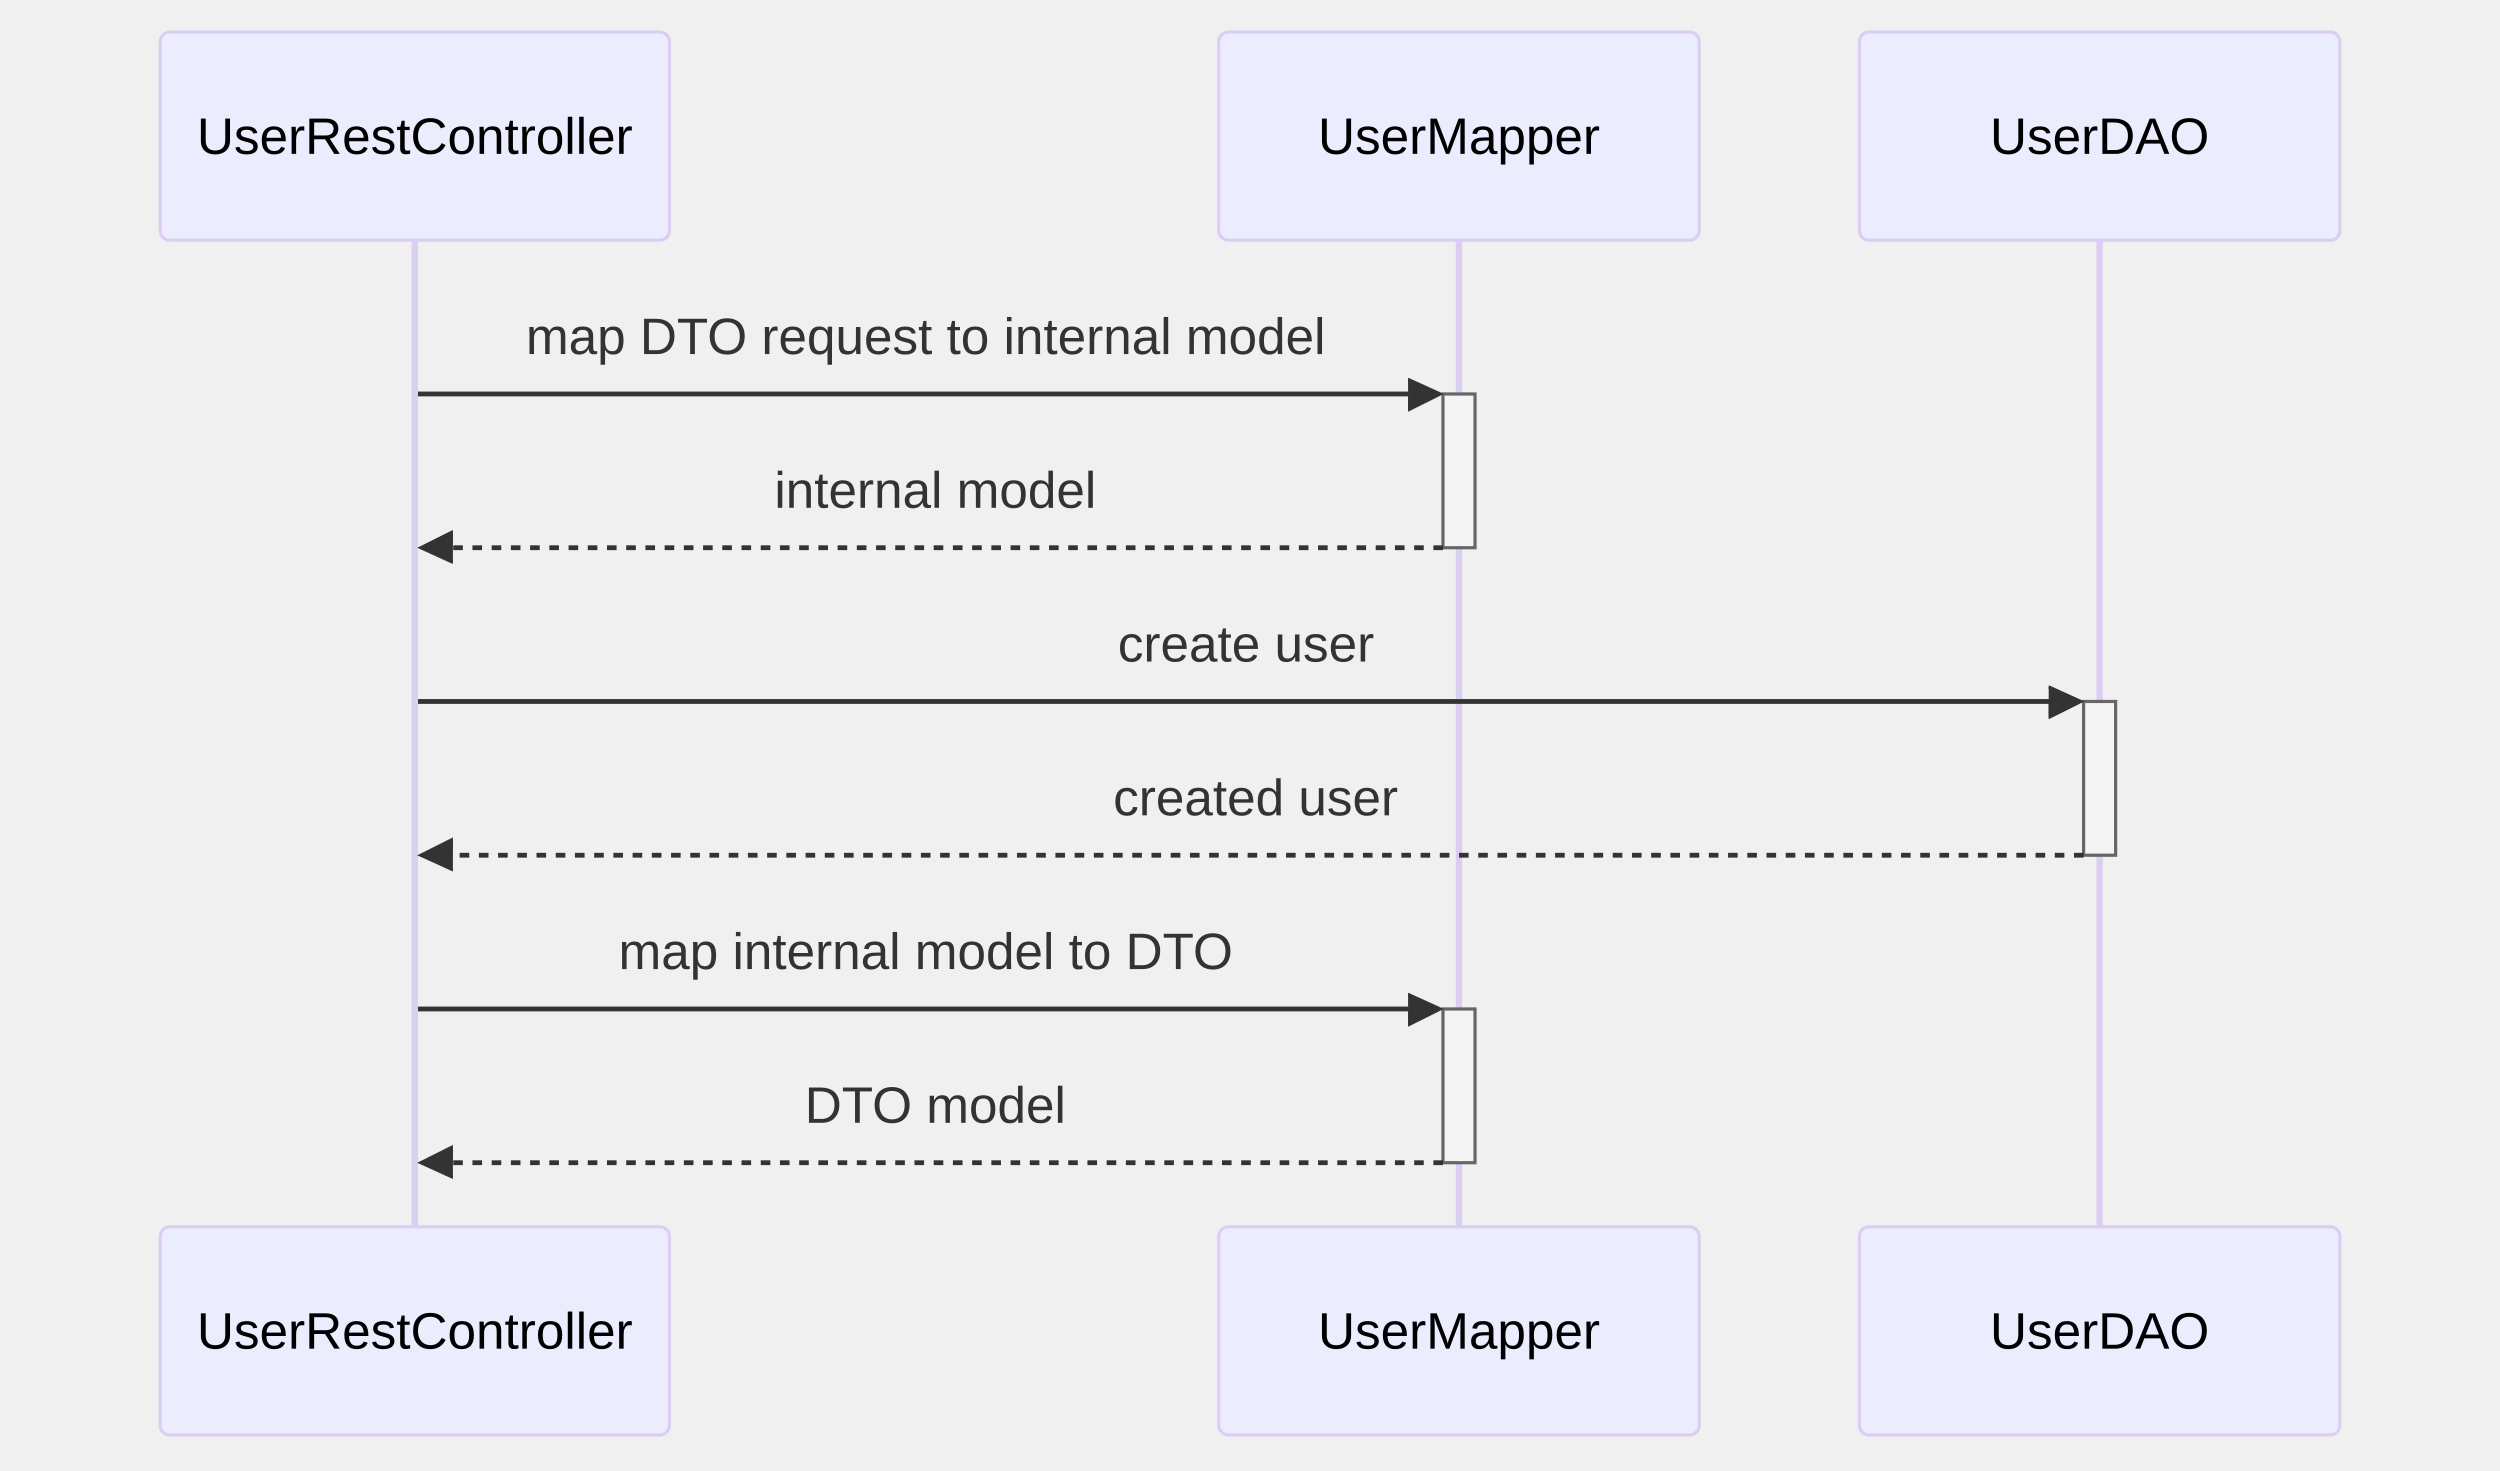
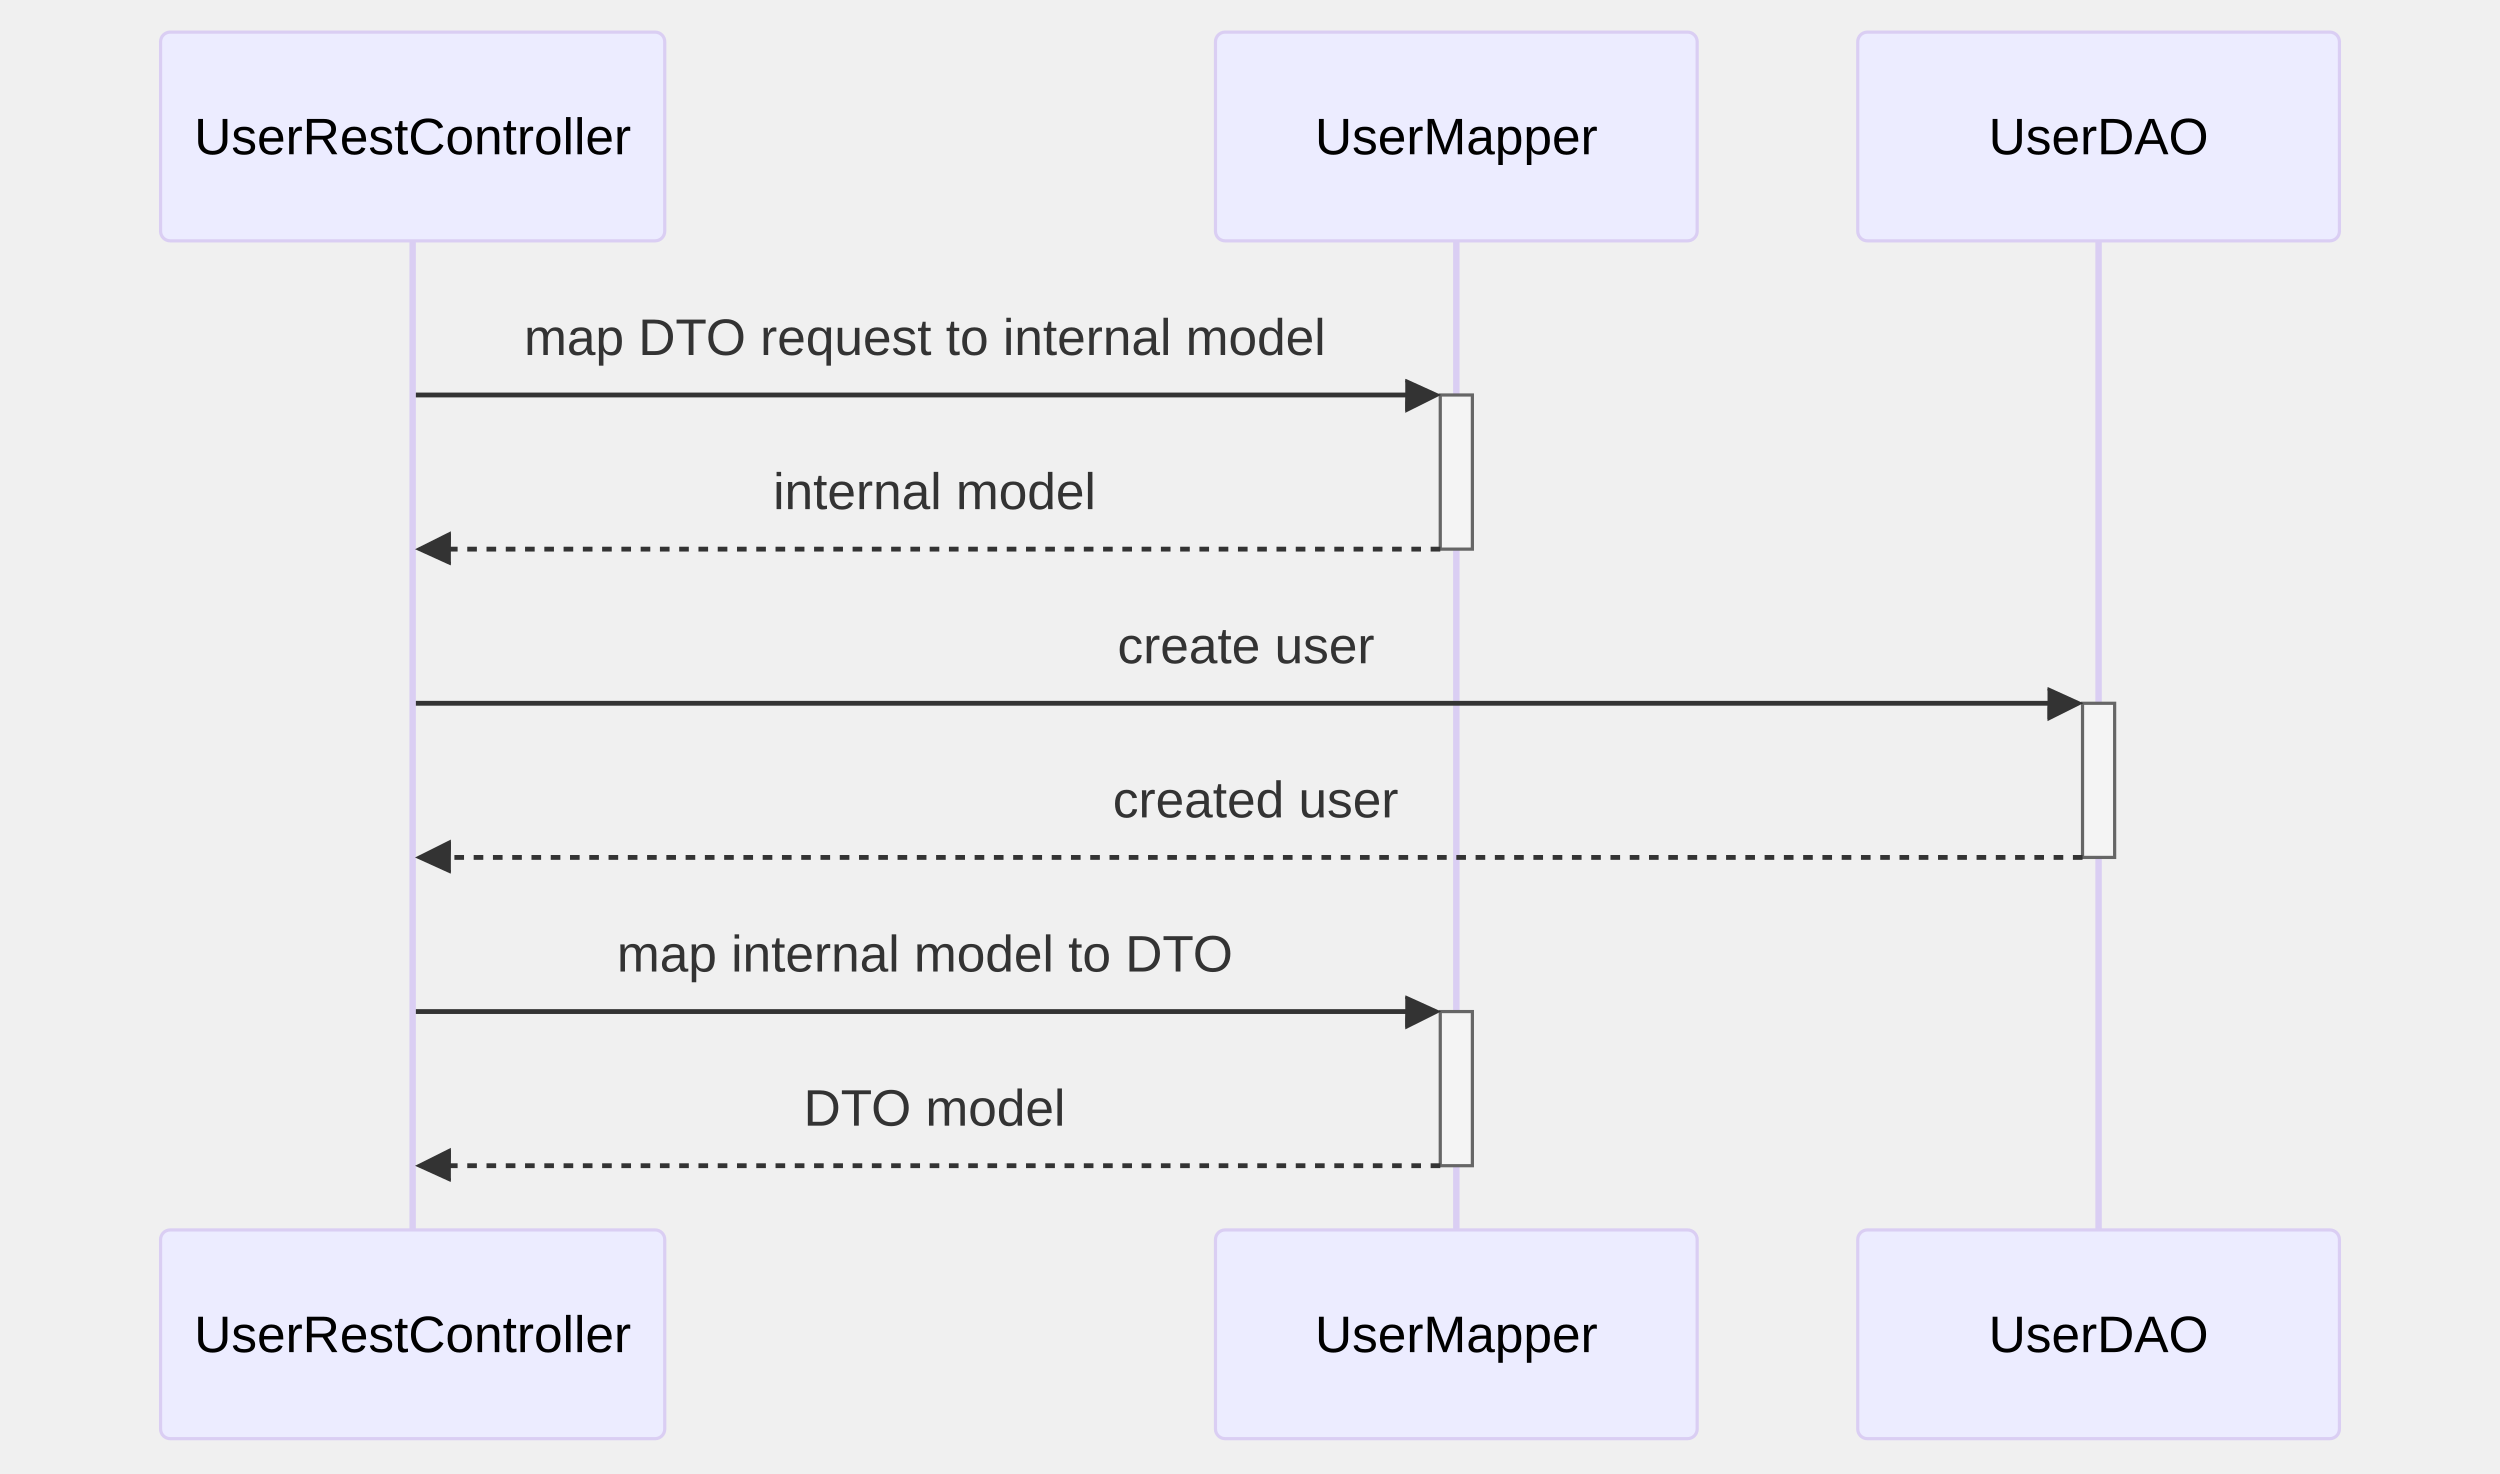
- <svg xmlns="http://www.w3.org/2000/svg" aria-roledescription="sequence" role="graphics-document document" viewBox="-50 -10 780.5 459" height="459" width="780.5" id="container">
+ <svg xmlns="http://www.w3.org/2000/svg" aria-roledescription="sequence" role="graphics-document document" viewBox="-50 -10 778.5 459" height="459" width="778.5" id="container">
  <g>
-     <rect class="actor actor-bottom" ry="3" rx="3" name="UserDAO" height="65" width="150" stroke="#666" fill="#eaeaea" y="373" x="530.5" />
-     <text style="text-anchor: middle; font-size: 16px; font-weight: 400;" class="actor actor-box" alignment-baseline="central" dominant-baseline="central" y="405.5" x="605.5">
-       <tspan dy="0" x="605.5">UserDAO</tspan>
+     <rect class="actor actor-bottom" ry="3" rx="3" name="UserDAO" height="65" width="150" stroke="#666" fill="#eaeaea" y="373" x="528.5" />
+     <text style="text-anchor: middle; font-size: 16px; font-weight: 400;" class="actor actor-box" alignment-baseline="central" dominant-baseline="central" y="405.5" x="603.5">
+       <tspan dy="0" x="603.5">UserDAO</tspan>
    </text>
  </g>
  <g>
-     <rect class="actor actor-bottom" ry="3" rx="3" name="UserMapper" height="65" width="150" stroke="#666" fill="#eaeaea" y="373" x="330.5" />
-     <text style="text-anchor: middle; font-size: 16px; font-weight: 400;" class="actor actor-box" alignment-baseline="central" dominant-baseline="central" y="405.5" x="405.5">
-       <tspan dy="0" x="405.5">UserMapper</tspan>
+     <rect class="actor actor-bottom" ry="3" rx="3" name="UserMapper" height="65" width="150" stroke="#666" fill="#eaeaea" y="373" x="328.5" />
+     <text style="text-anchor: middle; font-size: 16px; font-weight: 400;" class="actor actor-box" alignment-baseline="central" dominant-baseline="central" y="405.5" x="403.5">
+       <tspan dy="0" x="403.5">UserMapper</tspan>
    </text>
  </g>
  <g>
-     <rect class="actor actor-bottom" ry="3" rx="3" name="UserRestController" height="65" width="159" stroke="#666" fill="#eaeaea" y="373" x="0" />
-     <text style="text-anchor: middle; font-size: 16px; font-weight: 400;" class="actor actor-box" alignment-baseline="central" dominant-baseline="central" y="405.5" x="79.5">
-       <tspan dy="0" x="79.5">UserRestController</tspan>
+     <rect class="actor actor-bottom" ry="3" rx="3" name="UserRestController" height="65" width="157" stroke="#666" fill="#eaeaea" y="373" x="0" />
+     <text style="text-anchor: middle; font-size: 16px; font-weight: 400;" class="actor actor-box" alignment-baseline="central" dominant-baseline="central" y="405.5" x="78.5">
+       <tspan dy="0" x="78.5">UserRestController</tspan>
    </text>
  </g>
  <g>
-     <line name="UserDAO" stroke="#999" stroke-width="0.5px" class="actor-line 200" y2="373" x2="605.5" y1="65" x1="605.5" id="actor2" />
+     <line name="UserDAO" stroke="#999" stroke-width="0.5px" class="actor-line 200" y2="373" x2="603.5" y1="65" x1="603.5" id="actor2" />
    <g id="root-2">
-       <rect class="actor actor-top" ry="3" rx="3" name="UserDAO" height="65" width="150" stroke="#666" fill="#eaeaea" y="0" x="530.5" />
-       <text style="text-anchor: middle; font-size: 16px; font-weight: 400;" class="actor actor-box" alignment-baseline="central" dominant-baseline="central" y="32.5" x="605.5">
-         <tspan dy="0" x="605.5">UserDAO</tspan>
+       <rect class="actor actor-top" ry="3" rx="3" name="UserDAO" height="65" width="150" stroke="#666" fill="#eaeaea" y="0" x="528.5" />
+       <text style="text-anchor: middle; font-size: 16px; font-weight: 400;" class="actor actor-box" alignment-baseline="central" dominant-baseline="central" y="32.5" x="603.5">
+         <tspan dy="0" x="603.5">UserDAO</tspan>
      </text>
    </g>
  </g>
  <g>
-     <line name="UserMapper" stroke="#999" stroke-width="0.5px" class="actor-line 200" y2="373" x2="405.5" y1="65" x1="405.5" id="actor1" />
+     <line name="UserMapper" stroke="#999" stroke-width="0.5px" class="actor-line 200" y2="373" x2="403.5" y1="65" x1="403.5" id="actor1" />
    <g id="root-1">
-       <rect class="actor actor-top" ry="3" rx="3" name="UserMapper" height="65" width="150" stroke="#666" fill="#eaeaea" y="0" x="330.5" />
-       <text style="text-anchor: middle; font-size: 16px; font-weight: 400;" class="actor actor-box" alignment-baseline="central" dominant-baseline="central" y="32.5" x="405.5">
-         <tspan dy="0" x="405.5">UserMapper</tspan>
+       <rect class="actor actor-top" ry="3" rx="3" name="UserMapper" height="65" width="150" stroke="#666" fill="#eaeaea" y="0" x="328.5" />
+       <text style="text-anchor: middle; font-size: 16px; font-weight: 400;" class="actor actor-box" alignment-baseline="central" dominant-baseline="central" y="32.5" x="403.5">
+         <tspan dy="0" x="403.5">UserMapper</tspan>
      </text>
    </g>
  </g>
  <g>
-     <line name="UserRestController" stroke="#999" stroke-width="0.5px" class="actor-line 200" y2="373" x2="79.5" y1="65" x1="79.5" id="actor0" />
+     <line name="UserRestController" stroke="#999" stroke-width="0.5px" class="actor-line 200" y2="373" x2="78.5" y1="65" x1="78.5" id="actor0" />
    <g id="root-0">
-       <rect class="actor actor-top" ry="3" rx="3" name="UserRestController" height="65" width="159" stroke="#666" fill="#eaeaea" y="0" x="0" />
-       <text style="text-anchor: middle; font-size: 16px; font-weight: 400;" class="actor actor-box" alignment-baseline="central" dominant-baseline="central" y="32.5" x="79.5">
-         <tspan dy="0" x="79.5">UserRestController</tspan>
+       <rect class="actor actor-top" ry="3" rx="3" name="UserRestController" height="65" width="157" stroke="#666" fill="#eaeaea" y="0" x="0" />
+       <text style="text-anchor: middle; font-size: 16px; font-weight: 400;" class="actor actor-box" alignment-baseline="central" dominant-baseline="central" y="32.5" x="78.5">
+         <tspan dy="0" x="78.5">UserRestController</tspan>
      </text>
    </g>
  </g>
-   <style>#container{font-family:"trebuchet ms",verdana,arial,sans-serif;font-size:16px;fill:#333;}#container .error-icon{fill:#552222;}#container .error-text{fill:#552222;stroke:#552222;}#container .edge-thickness-normal{stroke-width:1px;}#container .edge-thickness-thick{stroke-width:3.5px;}#container .edge-pattern-solid{stroke-dasharray:0;}#container .edge-thickness-invisible{stroke-width:0;fill:none;}#container .edge-pattern-dashed{stroke-dasharray:3;}#container .edge-pattern-dotted{stroke-dasharray:2;}#container .marker{fill:#333333;stroke:#333333;}#container .marker.cross{stroke:#333333;}#container svg{font-family:"trebuchet ms",verdana,arial,sans-serif;font-size:16px;}#container p{margin:0;}#container .actor{stroke:hsl(259.626, 59.777%, 87.902%);fill:#ECECFF;}#container text.actor&gt;tspan{fill:black;stroke:none;}#container .actor-line{stroke:hsl(259.626, 59.777%, 87.902%);}#container .messageLine0{stroke-width:1.5;stroke-dasharray:none;stroke:#333;}#container .messageLine1{stroke-width:1.5;stroke-dasharray:2,2;stroke:#333;}#container #arrowhead path{fill:#333;stroke:#333;}#container .sequenceNumber{fill:white;}#container #sequencenumber{fill:#333;}#container #crosshead path{fill:#333;stroke:#333;}#container .messageText{fill:#333;stroke:none;}#container .labelBox{stroke:hsl(259.626, 59.777%, 87.902%);fill:#ECECFF;}#container .labelText,#container .labelText&gt;tspan{fill:black;stroke:none;}#container .loopText,#container .loopText&gt;tspan{fill:black;stroke:none;}#container .loopLine{stroke-width:2px;stroke-dasharray:2,2;stroke:hsl(259.626, 59.777%, 87.902%);fill:hsl(259.626, 59.777%, 87.902%);}#container .note{stroke:#aaaa33;fill:#fff5ad;}#container .noteText,#container .noteText&gt;tspan{fill:black;stroke:none;}#container .activation0{fill:#f4f4f4;stroke:#666;}#container .activation1{fill:#f4f4f4;stroke:#666;}#container .activation2{fill:#f4f4f4;stroke:#666;}#container .actorPopupMenu{position:absolute;}#container .actorPopupMenuPanel{position:absolute;fill:#ECECFF;box-shadow:0px 8px 16px 0px rgba(0,0,0,0.2);filter:drop-shadow(3px 5px 2px rgb(0 0 0 / 0.4));}#container .actor-man line{stroke:hsl(259.626, 59.777%, 87.902%);fill:#ECECFF;}#container .actor-man circle,#container line{stroke:hsl(259.626, 59.777%, 87.902%);fill:#ECECFF;stroke-width:2px;}#container :root{--mermaid-font-family:"trebuchet ms",verdana,arial,sans-serif;}</style>
+   <style>#container{font-family:"trebuchet ms",verdana,arial,sans-serif;font-size:16px;fill:#333;}@keyframes edge-animation-frame{from{stroke-dashoffset:0;}}@keyframes dash{to{stroke-dashoffset:0;}}#container .edge-animation-slow{stroke-dasharray:9,5!important;stroke-dashoffset:900;animation:dash 50s linear infinite;stroke-linecap:round;}#container .edge-animation-fast{stroke-dasharray:9,5!important;stroke-dashoffset:900;animation:dash 20s linear infinite;stroke-linecap:round;}#container .error-icon{fill:#552222;}#container .error-text{fill:#552222;stroke:#552222;}#container .edge-thickness-normal{stroke-width:1px;}#container .edge-thickness-thick{stroke-width:3.5px;}#container .edge-pattern-solid{stroke-dasharray:0;}#container .edge-thickness-invisible{stroke-width:0;fill:none;}#container .edge-pattern-dashed{stroke-dasharray:3;}#container .edge-pattern-dotted{stroke-dasharray:2;}#container .marker{fill:#333333;stroke:#333333;}#container .marker.cross{stroke:#333333;}#container svg{font-family:"trebuchet ms",verdana,arial,sans-serif;font-size:16px;}#container p{margin:0;}#container .actor{stroke:hsl(259.626, 59.777%, 87.902%);fill:#ECECFF;}#container text.actor&gt;tspan{fill:black;stroke:none;}#container .actor-line{stroke:hsl(259.626, 59.777%, 87.902%);}#container .messageLine0{stroke-width:1.5;stroke-dasharray:none;stroke:#333;}#container .messageLine1{stroke-width:1.5;stroke-dasharray:2,2;stroke:#333;}#container #arrowhead path{fill:#333;stroke:#333;}#container .sequenceNumber{fill:white;}#container #sequencenumber{fill:#333;}#container #crosshead path{fill:#333;stroke:#333;}#container .messageText{fill:#333;stroke:none;}#container .labelBox{stroke:hsl(259.626, 59.777%, 87.902%);fill:#ECECFF;}#container .labelText,#container .labelText&gt;tspan{fill:black;stroke:none;}#container .loopText,#container .loopText&gt;tspan{fill:black;stroke:none;}#container .loopLine{stroke-width:2px;stroke-dasharray:2,2;stroke:hsl(259.626, 59.777%, 87.902%);fill:hsl(259.626, 59.777%, 87.902%);}#container .note{stroke:#aaaa33;fill:#fff5ad;}#container .noteText,#container .noteText&gt;tspan{fill:black;stroke:none;}#container .activation0{fill:#f4f4f4;stroke:#666;}#container .activation1{fill:#f4f4f4;stroke:#666;}#container .activation2{fill:#f4f4f4;stroke:#666;}#container .actorPopupMenu{position:absolute;}#container .actorPopupMenuPanel{position:absolute;fill:#ECECFF;box-shadow:0px 8px 16px 0px rgba(0,0,0,0.2);filter:drop-shadow(3px 5px 2px rgb(0 0 0 / 0.4));}#container .actor-man line{stroke:hsl(259.626, 59.777%, 87.902%);fill:#ECECFF;}#container .actor-man circle,#container line{stroke:hsl(259.626, 59.777%, 87.902%);fill:#ECECFF;stroke-width:2px;}#container :root{--mermaid-font-family:"trebuchet ms",verdana,arial,sans-serif;}</style>
  <g />
  <defs>
    <symbol height="24" width="24" id="computer">
      <path d="M2 2v13h20v-13h-20zm18 11h-16v-9h16v9zm-10.228 6l.466-1h3.524l.467 1h-4.457zm14.228 3h-24l2-6h2.104l-1.33 4h18.45l-1.297-4h2.073l2 6zm-5-10h-14v-7h14v7z" transform="scale(.5)" />
    </symbol>
  </defs>
  <defs>
    <symbol clip-rule="evenodd" fill-rule="evenodd" id="database">
      <path d="M12.258.001l.256.004.255.005.253.008.251.01.249.012.247.015.246.016.242.019.241.02.239.023.236.024.233.027.231.028.229.031.225.032.223.034.22.036.217.038.214.04.211.041.208.043.205.045.201.046.198.048.194.05.191.051.187.053.183.054.18.056.175.057.172.059.168.06.163.061.16.063.155.064.15.066.074.033.073.033.071.034.07.034.069.035.068.035.067.035.066.035.064.036.064.036.062.036.06.036.06.037.058.037.058.037.055.038.055.038.053.038.052.038.051.039.05.039.048.039.047.039.045.04.044.04.043.04.041.04.04.041.039.041.037.041.036.041.034.041.033.042.032.042.03.042.029.042.027.042.026.043.024.043.023.043.021.043.02.043.018.044.017.043.015.044.013.044.012.044.011.045.009.044.007.045.006.045.004.045.002.045.001.045v17l-.001.045-.002.045-.004.045-.006.045-.007.045-.009.044-.011.045-.012.044-.013.044-.015.044-.017.043-.018.044-.02.043-.021.043-.023.043-.024.043-.026.043-.027.042-.029.042-.03.042-.032.042-.033.042-.034.041-.036.041-.037.041-.039.041-.04.041-.041.04-.043.04-.044.04-.045.04-.047.039-.048.039-.05.039-.051.039-.052.038-.053.038-.055.038-.055.038-.058.037-.058.037-.06.037-.06.036-.062.036-.064.036-.064.036-.066.035-.067.035-.068.035-.069.035-.07.034-.071.034-.073.033-.074.033-.15.066-.155.064-.16.063-.163.061-.168.06-.172.059-.175.057-.18.056-.183.054-.187.053-.191.051-.194.05-.198.048-.201.046-.205.045-.208.043-.211.041-.214.04-.217.038-.22.036-.223.034-.225.032-.229.031-.231.028-.233.027-.236.024-.239.023-.241.02-.242.019-.246.016-.247.015-.249.012-.251.01-.253.008-.255.005-.256.004-.258.001-.258-.001-.256-.004-.255-.005-.253-.008-.251-.01-.249-.012-.247-.015-.245-.016-.243-.019-.241-.02-.238-.023-.236-.024-.234-.027-.231-.028-.228-.031-.226-.032-.223-.034-.22-.036-.217-.038-.214-.04-.211-.041-.208-.043-.204-.045-.201-.046-.198-.048-.195-.05-.19-.051-.187-.053-.184-.054-.179-.056-.176-.057-.172-.059-.167-.06-.164-.061-.159-.063-.155-.064-.151-.066-.074-.033-.072-.033-.072-.034-.07-.034-.069-.035-.068-.035-.067-.035-.066-.035-.064-.036-.063-.036-.062-.036-.061-.036-.06-.037-.058-.037-.057-.037-.056-.038-.055-.038-.053-.038-.052-.038-.051-.039-.049-.039-.049-.039-.046-.039-.046-.04-.044-.04-.043-.04-.041-.04-.04-.041-.039-.041-.037-.041-.036-.041-.034-.041-.033-.042-.032-.042-.03-.042-.029-.042-.027-.042-.026-.043-.024-.043-.023-.043-.021-.043-.02-.043-.018-.044-.017-.043-.015-.044-.013-.044-.012-.044-.011-.045-.009-.044-.007-.045-.006-.045-.004-.045-.002-.045-.001-.045v-17l.001-.045.002-.045.004-.045.006-.045.007-.045.009-.044.011-.045.012-.044.013-.044.015-.044.017-.043.018-.044.02-.043.021-.043.023-.043.024-.043.026-.043.027-.042.029-.042.03-.042.032-.042.033-.042.034-.041.036-.041.037-.041.039-.041.04-.041.041-.04.043-.04.044-.04.046-.04.046-.039.049-.039.049-.039.051-.039.052-.038.053-.038.055-.038.056-.038.057-.037.058-.037.06-.037.061-.036.062-.036.063-.036.064-.036.066-.035.067-.035.068-.035.069-.035.07-.034.072-.034.072-.033.074-.033.151-.066.155-.064.159-.063.164-.061.167-.06.172-.059.176-.057.179-.056.184-.054.187-.053.19-.051.195-.05.198-.048.201-.046.204-.045.208-.043.211-.041.214-.04.217-.038.22-.036.223-.034.226-.032.228-.031.231-.028.234-.027.236-.024.238-.023.241-.02.243-.019.245-.016.247-.015.249-.012.251-.01.253-.008.255-.005.256-.004.258-.001.258.001zm-9.258 20.499v.01l.001.021.003.021.004.022.005.021.006.022.007.022.009.023.01.022.011.023.012.023.013.023.015.023.016.024.017.023.018.024.019.024.021.024.022.025.023.024.024.025.052.049.056.05.061.051.066.051.07.051.075.051.079.052.084.052.088.052.092.052.097.052.102.051.105.052.11.052.114.051.119.051.123.051.127.05.131.05.135.05.139.048.144.049.147.047.152.047.155.047.16.045.163.045.167.043.171.043.176.041.178.041.183.039.187.039.19.037.194.035.197.035.202.033.204.031.209.03.212.029.216.027.219.025.222.024.226.021.23.02.233.018.236.016.24.015.243.012.246.01.249.008.253.005.256.004.259.001.26-.001.257-.004.254-.005.25-.008.247-.011.244-.012.241-.014.237-.016.233-.018.231-.021.226-.021.224-.024.22-.026.216-.027.212-.028.21-.031.205-.031.202-.034.198-.034.194-.036.191-.037.187-.039.183-.04.179-.04.175-.042.172-.043.168-.044.163-.045.16-.046.155-.046.152-.047.148-.048.143-.049.139-.049.136-.05.131-.05.126-.05.123-.051.118-.052.114-.051.11-.052.106-.052.101-.052.096-.052.092-.052.088-.053.083-.051.079-.052.074-.052.07-.051.065-.051.06-.051.056-.05.051-.05.023-.024.023-.025.021-.024.02-.024.019-.024.018-.024.017-.024.015-.023.014-.024.013-.023.012-.023.01-.023.01-.022.008-.022.006-.022.006-.022.004-.022.004-.021.001-.021.001-.021v-4.127l-.077.055-.08.053-.083.054-.085.053-.087.052-.09.052-.093.051-.095.05-.097.05-.1.049-.102.049-.105.048-.106.047-.109.047-.111.046-.114.045-.115.045-.118.044-.12.043-.122.042-.124.042-.126.041-.128.04-.13.04-.132.038-.134.038-.135.037-.138.037-.139.035-.142.035-.143.034-.144.033-.147.032-.148.031-.15.03-.151.03-.153.029-.154.027-.156.027-.158.026-.159.025-.161.024-.162.023-.163.022-.165.021-.166.02-.167.019-.169.018-.169.017-.171.016-.173.015-.173.014-.175.013-.175.012-.177.011-.178.01-.179.008-.179.008-.181.006-.182.005-.182.004-.184.003-.184.002h-.37l-.184-.002-.184-.003-.182-.004-.182-.005-.181-.006-.179-.008-.179-.008-.178-.01-.176-.011-.176-.012-.175-.013-.173-.014-.172-.015-.171-.016-.17-.017-.169-.018-.167-.019-.166-.02-.165-.021-.163-.022-.162-.023-.161-.024-.159-.025-.157-.026-.156-.027-.155-.027-.153-.029-.151-.03-.15-.03-.148-.031-.146-.032-.145-.033-.143-.034-.141-.035-.14-.035-.137-.037-.136-.037-.134-.038-.132-.038-.13-.04-.128-.04-.126-.041-.124-.042-.122-.042-.12-.044-.117-.043-.116-.045-.113-.045-.112-.046-.109-.047-.106-.047-.105-.048-.102-.049-.1-.049-.097-.05-.095-.05-.093-.052-.09-.051-.087-.052-.085-.053-.083-.054-.08-.054-.077-.054v4.127zm0-5.654v.011l.001.021.003.021.004.021.005.022.006.022.007.022.009.022.01.022.011.023.012.023.013.023.015.024.016.023.017.024.018.024.019.024.021.024.022.024.023.025.024.024.052.05.056.05.061.05.066.051.07.051.075.052.079.051.084.052.088.052.092.052.097.052.102.052.105.052.11.051.114.051.119.052.123.05.127.051.131.05.135.049.139.049.144.048.147.048.152.047.155.046.16.045.163.045.167.044.171.042.176.042.178.04.183.04.187.038.19.037.194.036.197.034.202.033.204.032.209.03.212.028.216.027.219.025.222.024.226.022.23.02.233.018.236.016.24.014.243.012.246.01.249.008.253.006.256.003.259.001.26-.001.257-.003.254-.006.25-.008.247-.01.244-.012.241-.015.237-.016.233-.018.231-.02.226-.022.224-.024.22-.025.216-.027.212-.029.21-.03.205-.032.202-.033.198-.035.194-.036.191-.037.187-.039.183-.039.179-.041.175-.042.172-.043.168-.044.163-.045.16-.045.155-.047.152-.047.148-.048.143-.048.139-.05.136-.049.131-.05.126-.051.123-.051.118-.051.114-.052.11-.052.106-.052.101-.052.096-.052.092-.052.088-.052.083-.052.079-.052.074-.051.07-.052.065-.051.06-.05.056-.051.051-.049.023-.025.023-.024.021-.025.02-.024.019-.024.018-.024.017-.024.015-.023.014-.023.013-.024.012-.022.01-.023.01-.023.008-.022.006-.022.006-.022.004-.021.004-.022.001-.021.001-.021v-4.139l-.077.054-.08.054-.083.054-.085.052-.087.053-.09.051-.093.051-.095.051-.097.05-.1.049-.102.049-.105.048-.106.047-.109.047-.111.046-.114.045-.115.044-.118.044-.12.044-.122.042-.124.042-.126.041-.128.04-.13.039-.132.039-.134.038-.135.037-.138.036-.139.036-.142.035-.143.033-.144.033-.147.033-.148.031-.15.03-.151.03-.153.028-.154.028-.156.027-.158.026-.159.025-.161.024-.162.023-.163.022-.165.021-.166.02-.167.019-.169.018-.169.017-.171.016-.173.015-.173.014-.175.013-.175.012-.177.011-.178.009-.179.009-.179.007-.181.007-.182.005-.182.004-.184.003-.184.002h-.37l-.184-.002-.184-.003-.182-.004-.182-.005-.181-.007-.179-.007-.179-.009-.178-.009-.176-.011-.176-.012-.175-.013-.173-.014-.172-.015-.171-.016-.17-.017-.169-.018-.167-.019-.166-.02-.165-.021-.163-.022-.162-.023-.161-.024-.159-.025-.157-.026-.156-.027-.155-.028-.153-.028-.151-.03-.15-.03-.148-.031-.146-.033-.145-.033-.143-.033-.141-.035-.14-.036-.137-.036-.136-.037-.134-.038-.132-.039-.13-.039-.128-.04-.126-.041-.124-.042-.122-.043-.12-.043-.117-.044-.116-.044-.113-.046-.112-.046-.109-.046-.106-.047-.105-.048-.102-.049-.1-.049-.097-.05-.095-.051-.093-.051-.09-.051-.087-.053-.085-.052-.083-.054-.08-.054-.077-.054v4.139zm0-5.666v.011l.001.02.003.022.004.021.005.022.006.021.007.022.009.023.01.022.011.023.012.023.013.023.015.023.016.024.017.024.018.023.019.024.021.025.022.024.023.024.024.025.052.05.056.05.061.05.066.051.07.051.075.052.079.051.084.052.088.052.092.052.097.052.102.052.105.051.11.052.114.051.119.051.123.051.127.05.131.05.135.05.139.049.144.048.147.048.152.047.155.046.16.045.163.045.167.043.171.043.176.042.178.04.183.04.187.038.19.037.194.036.197.034.202.033.204.032.209.03.212.028.216.027.219.025.222.024.226.021.23.02.233.018.236.017.24.014.243.012.246.01.249.008.253.006.256.003.259.001.26-.001.257-.003.254-.006.25-.008.247-.01.244-.013.241-.014.237-.016.233-.018.231-.02.226-.022.224-.024.22-.025.216-.027.212-.029.21-.03.205-.032.202-.033.198-.035.194-.036.191-.037.187-.039.183-.039.179-.041.175-.042.172-.043.168-.044.163-.045.16-.045.155-.047.152-.047.148-.048.143-.049.139-.049.136-.049.131-.051.126-.05.123-.051.118-.052.114-.051.11-.052.106-.052.101-.052.096-.052.092-.052.088-.052.083-.052.079-.052.074-.052.07-.051.065-.051.06-.051.056-.05.051-.049.023-.025.023-.025.021-.024.02-.024.019-.024.018-.024.017-.024.015-.023.014-.024.013-.023.012-.023.01-.022.01-.023.008-.022.006-.022.006-.022.004-.022.004-.021.001-.021.001-.021v-4.153l-.077.054-.08.054-.083.053-.085.053-.087.053-.09.051-.093.051-.095.051-.097.05-.1.049-.102.048-.105.048-.106.048-.109.046-.111.046-.114.046-.115.044-.118.044-.12.043-.122.043-.124.042-.126.041-.128.04-.13.039-.132.039-.134.038-.135.037-.138.036-.139.036-.142.034-.143.034-.144.033-.147.032-.148.032-.15.03-.151.03-.153.028-.154.028-.156.027-.158.026-.159.024-.161.024-.162.023-.163.023-.165.021-.166.02-.167.019-.169.018-.169.017-.171.016-.173.015-.173.014-.175.013-.175.012-.177.01-.178.01-.179.009-.179.007-.181.006-.182.006-.182.004-.184.003-.184.001-.185.001-.185-.001-.184-.001-.184-.003-.182-.004-.182-.006-.181-.006-.179-.007-.179-.009-.178-.01-.176-.01-.176-.012-.175-.013-.173-.014-.172-.015-.171-.016-.17-.017-.169-.018-.167-.019-.166-.02-.165-.021-.163-.023-.162-.023-.161-.024-.159-.024-.157-.026-.156-.027-.155-.028-.153-.028-.151-.03-.15-.03-.148-.032-.146-.032-.145-.033-.143-.034-.141-.034-.14-.036-.137-.036-.136-.037-.134-.038-.132-.039-.13-.039-.128-.041-.126-.041-.124-.041-.122-.043-.12-.043-.117-.044-.116-.044-.113-.046-.112-.046-.109-.046-.106-.048-.105-.048-.102-.048-.1-.05-.097-.049-.095-.051-.093-.051-.09-.052-.087-.052-.085-.053-.083-.053-.08-.054-.077-.054v4.153zm8.74-8.179l-.257.004-.254.005-.25.008-.247.011-.244.012-.241.014-.237.016-.233.018-.231.021-.226.022-.224.023-.22.026-.216.027-.212.028-.21.031-.205.032-.202.033-.198.034-.194.036-.191.038-.187.038-.183.04-.179.041-.175.042-.172.043-.168.043-.163.045-.16.046-.155.046-.152.048-.148.048-.143.048-.139.049-.136.05-.131.05-.126.051-.123.051-.118.051-.114.052-.11.052-.106.052-.101.052-.096.052-.092.052-.088.052-.083.052-.079.052-.074.051-.07.052-.065.051-.06.05-.056.05-.051.05-.023.025-.023.024-.021.024-.02.025-.019.024-.018.024-.017.023-.015.024-.014.023-.013.023-.012.023-.01.023-.01.022-.008.022-.006.023-.006.021-.004.022-.004.021-.001.021-.001.021.001.021.001.021.004.021.004.022.006.021.006.023.008.022.01.022.01.023.012.023.013.023.014.023.015.024.017.023.018.024.019.024.02.025.021.024.023.024.023.025.051.05.056.05.06.05.065.051.07.052.074.051.079.052.083.052.088.052.092.052.096.052.101.052.106.052.11.052.114.052.118.051.123.051.126.051.131.05.136.05.139.049.143.048.148.048.152.048.155.046.16.046.163.045.168.043.172.043.175.042.179.041.183.04.187.038.191.038.194.036.198.034.202.033.205.032.21.031.212.028.216.027.22.026.224.023.226.022.231.021.233.018.237.016.241.014.244.012.247.011.25.008.254.005.257.004.26.001.26-.001.257-.004.254-.005.25-.008.247-.011.244-.012.241-.014.237-.016.233-.018.231-.021.226-.022.224-.023.22-.026.216-.027.212-.028.21-.031.205-.032.202-.033.198-.034.194-.036.191-.038.187-.038.183-.04.179-.041.175-.042.172-.043.168-.043.163-.045.16-.046.155-.046.152-.048.148-.048.143-.048.139-.049.136-.05.131-.05.126-.051.123-.051.118-.051.114-.052.11-.052.106-.052.101-.052.096-.052.092-.052.088-.052.083-.052.079-.052.074-.051.07-.052.065-.051.06-.05.056-.05.051-.05.023-.025.023-.024.021-.024.02-.025.019-.024.018-.024.017-.023.015-.024.014-.023.013-.023.012-.023.01-.023.01-.022.008-.022.006-.023.006-.021.004-.022.004-.021.001-.021.001-.021-.001-.021-.001-.021-.004-.021-.004-.022-.006-.021-.006-.023-.008-.022-.01-.022-.01-.023-.012-.023-.013-.023-.014-.023-.015-.024-.017-.023-.018-.024-.019-.024-.02-.025-.021-.024-.023-.024-.023-.025-.051-.05-.056-.05-.06-.05-.065-.051-.07-.052-.074-.051-.079-.052-.083-.052-.088-.052-.092-.052-.096-.052-.101-.052-.106-.052-.11-.052-.114-.052-.118-.051-.123-.051-.126-.051-.131-.05-.136-.05-.139-.049-.143-.048-.148-.048-.152-.048-.155-.046-.16-.046-.163-.045-.168-.043-.172-.043-.175-.042-.179-.041-.183-.04-.187-.038-.191-.038-.194-.036-.198-.034-.202-.033-.205-.032-.21-.031-.212-.028-.216-.027-.22-.026-.224-.023-.226-.022-.231-.021-.233-.018-.237-.016-.241-.014-.244-.012-.247-.011-.25-.008-.254-.005-.257-.004-.26-.001-.26.001z" transform="scale(.5)" />
    </symbol>
  </defs>
  <defs>
    <symbol height="24" width="24" id="clock">
      <path d="M12 2c5.514 0 10 4.486 10 10s-4.486 10-10 10-10-4.486-10-10 4.486-10 10-10zm0-2c-6.627 0-12 5.373-12 12s5.373 12 12 12 12-5.373 12-12-5.373-12-12-12zm5.848 12.459c.202.038.202.333.001.372-1.907.361-6.045 1.111-6.547 1.111-.719 0-1.301-.582-1.301-1.301 0-.512.77-5.447 1.125-7.445.034-.192.312-.181.343.014l.985 6.238 5.394 1.011z" transform="scale(.5)" />
    </symbol>
  </defs>
  <defs>
    <marker orient="auto-start-reverse" markerHeight="12" markerWidth="12" markerUnits="userSpaceOnUse" refY="5" refX="7.9" id="arrowhead">
      <path d="M -1 0 L 10 5 L 0 10 z" />
    </marker>
  </defs>
  <defs>
    <marker refY="4.5" refX="4" orient="auto" markerHeight="8" markerWidth="15" id="crosshead">
      <path style="stroke-dasharray: 0, 0;" d="M 1,2 L 6,7 M 6,2 L 1,7" stroke-width="1pt" stroke="#000000" fill="none" />
    </marker>
  </defs>
  <defs>
    <marker orient="auto" markerHeight="28" markerWidth="20" refY="7" refX="15.5" id="filled-head">
      <path d="M 18,7 L9,13 L14,7 L9,1 Z" />
    </marker>
  </defs>
  <defs>
    <marker orient="auto" markerHeight="40" markerWidth="60" refY="15" refX="15" id="sequencenumber">
      <circle r="6" cy="15" cx="15" />
    </marker>
  </defs>
  <g>
-     <rect class="activation0" height="48" width="10" stroke="#666" fill="#EDF2AE" y="113" x="400.5" />
+     <rect class="activation0" height="48" width="10" stroke="#666" fill="#EDF2AE" y="113" x="398.5" />
  </g>
  <g>
-     <rect class="activation0" height="48" width="10" stroke="#666" fill="#EDF2AE" y="209" x="600.5" />
+     <rect class="activation0" height="48" width="10" stroke="#666" fill="#EDF2AE" y="209" x="598.5" />
  </g>
  <g>
-     <rect class="activation0" height="48" width="10" stroke="#666" fill="#EDF2AE" y="305" x="400.5" />
+     <rect class="activation0" height="48" width="10" stroke="#666" fill="#EDF2AE" y="305" x="398.5" />
  </g>
-   <text style="font-size: 16px; font-weight: 400;" dy="1em" class="messageText" alignment-baseline="middle" dominant-baseline="middle" text-anchor="middle" y="80" x="239">map DTO request to internal model</text>
-   <line style="fill: none;" marker-end="url(#arrowhead)" stroke="none" stroke-width="2" class="messageLine0" y2="113" x2="397.5" y1="113" x1="80.5" />
-   <text style="font-size: 16px; font-weight: 400;" dy="1em" class="messageText" alignment-baseline="middle" dominant-baseline="middle" text-anchor="middle" y="128" x="242">internal model</text>
-   <line style="stroke-dasharray: 3, 3; fill: none;" marker-end="url(#arrowhead)" stroke="none" stroke-width="2" class="messageLine1" y2="161" x2="83.5" y1="161" x1="400.5" />
-   <text style="font-size: 16px; font-weight: 400;" dy="1em" class="messageText" alignment-baseline="middle" dominant-baseline="middle" text-anchor="middle" y="176" x="339">create user</text>
-   <line style="fill: none;" marker-end="url(#arrowhead)" stroke="none" stroke-width="2" class="messageLine0" y2="209" x2="597.5" y1="209" x1="80.5" />
-   <text style="font-size: 16px; font-weight: 400;" dy="1em" class="messageText" alignment-baseline="middle" dominant-baseline="middle" text-anchor="middle" y="224" x="342">created user</text>
-   <line style="stroke-dasharray: 3, 3; fill: none;" marker-end="url(#arrowhead)" stroke="none" stroke-width="2" class="messageLine1" y2="257" x2="83.5" y1="257" x1="600.5" />
-   <text style="font-size: 16px; font-weight: 400;" dy="1em" class="messageText" alignment-baseline="middle" dominant-baseline="middle" text-anchor="middle" y="272" x="239">map internal model to DTO</text>
-   <line style="fill: none;" marker-end="url(#arrowhead)" stroke="none" stroke-width="2" class="messageLine0" y2="305" x2="397.5" y1="305" x1="80.5" />
-   <text style="font-size: 16px; font-weight: 400;" dy="1em" class="messageText" alignment-baseline="middle" dominant-baseline="middle" text-anchor="middle" y="320" x="242">DTO model</text>
-   <line style="stroke-dasharray: 3, 3; fill: none;" marker-end="url(#arrowhead)" stroke="none" stroke-width="2" class="messageLine1" y2="353" x2="83.5" y1="353" x1="400.5" />
+   <text style="font-size: 16px; font-weight: 400;" dy="1em" class="messageText" alignment-baseline="middle" dominant-baseline="middle" text-anchor="middle" y="80" x="238">map DTO request to internal model</text>
+   <line style="fill: none;" marker-end="url(#arrowhead)" stroke="none" stroke-width="2" class="messageLine0" y2="113" x2="395.5" y1="113" x1="79.5" />
+   <text style="font-size: 16px; font-weight: 400;" dy="1em" class="messageText" alignment-baseline="middle" dominant-baseline="middle" text-anchor="middle" y="128" x="241">internal model</text>
+   <line style="stroke-dasharray: 3, 3; fill: none;" marker-end="url(#arrowhead)" stroke="none" stroke-width="2" class="messageLine1" y2="161" x2="82.5" y1="161" x1="398.5" />
+   <text style="font-size: 16px; font-weight: 400;" dy="1em" class="messageText" alignment-baseline="middle" dominant-baseline="middle" text-anchor="middle" y="176" x="338">create user</text>
+   <line style="fill: none;" marker-end="url(#arrowhead)" stroke="none" stroke-width="2" class="messageLine0" y2="209" x2="595.5" y1="209" x1="79.5" />
+   <text style="font-size: 16px; font-weight: 400;" dy="1em" class="messageText" alignment-baseline="middle" dominant-baseline="middle" text-anchor="middle" y="224" x="341">created user</text>
+   <line style="stroke-dasharray: 3, 3; fill: none;" marker-end="url(#arrowhead)" stroke="none" stroke-width="2" class="messageLine1" y2="257" x2="82.5" y1="257" x1="598.5" />
+   <text style="font-size: 16px; font-weight: 400;" dy="1em" class="messageText" alignment-baseline="middle" dominant-baseline="middle" text-anchor="middle" y="272" x="238">map internal model to DTO</text>
+   <line style="fill: none;" marker-end="url(#arrowhead)" stroke="none" stroke-width="2" class="messageLine0" y2="305" x2="395.5" y1="305" x1="79.5" />
+   <text style="font-size: 16px; font-weight: 400;" dy="1em" class="messageText" alignment-baseline="middle" dominant-baseline="middle" text-anchor="middle" y="320" x="241">DTO model</text>
+   <line style="stroke-dasharray: 3, 3; fill: none;" marker-end="url(#arrowhead)" stroke="none" stroke-width="2" class="messageLine1" y2="353" x2="82.5" y1="353" x1="398.5" />
</svg>
